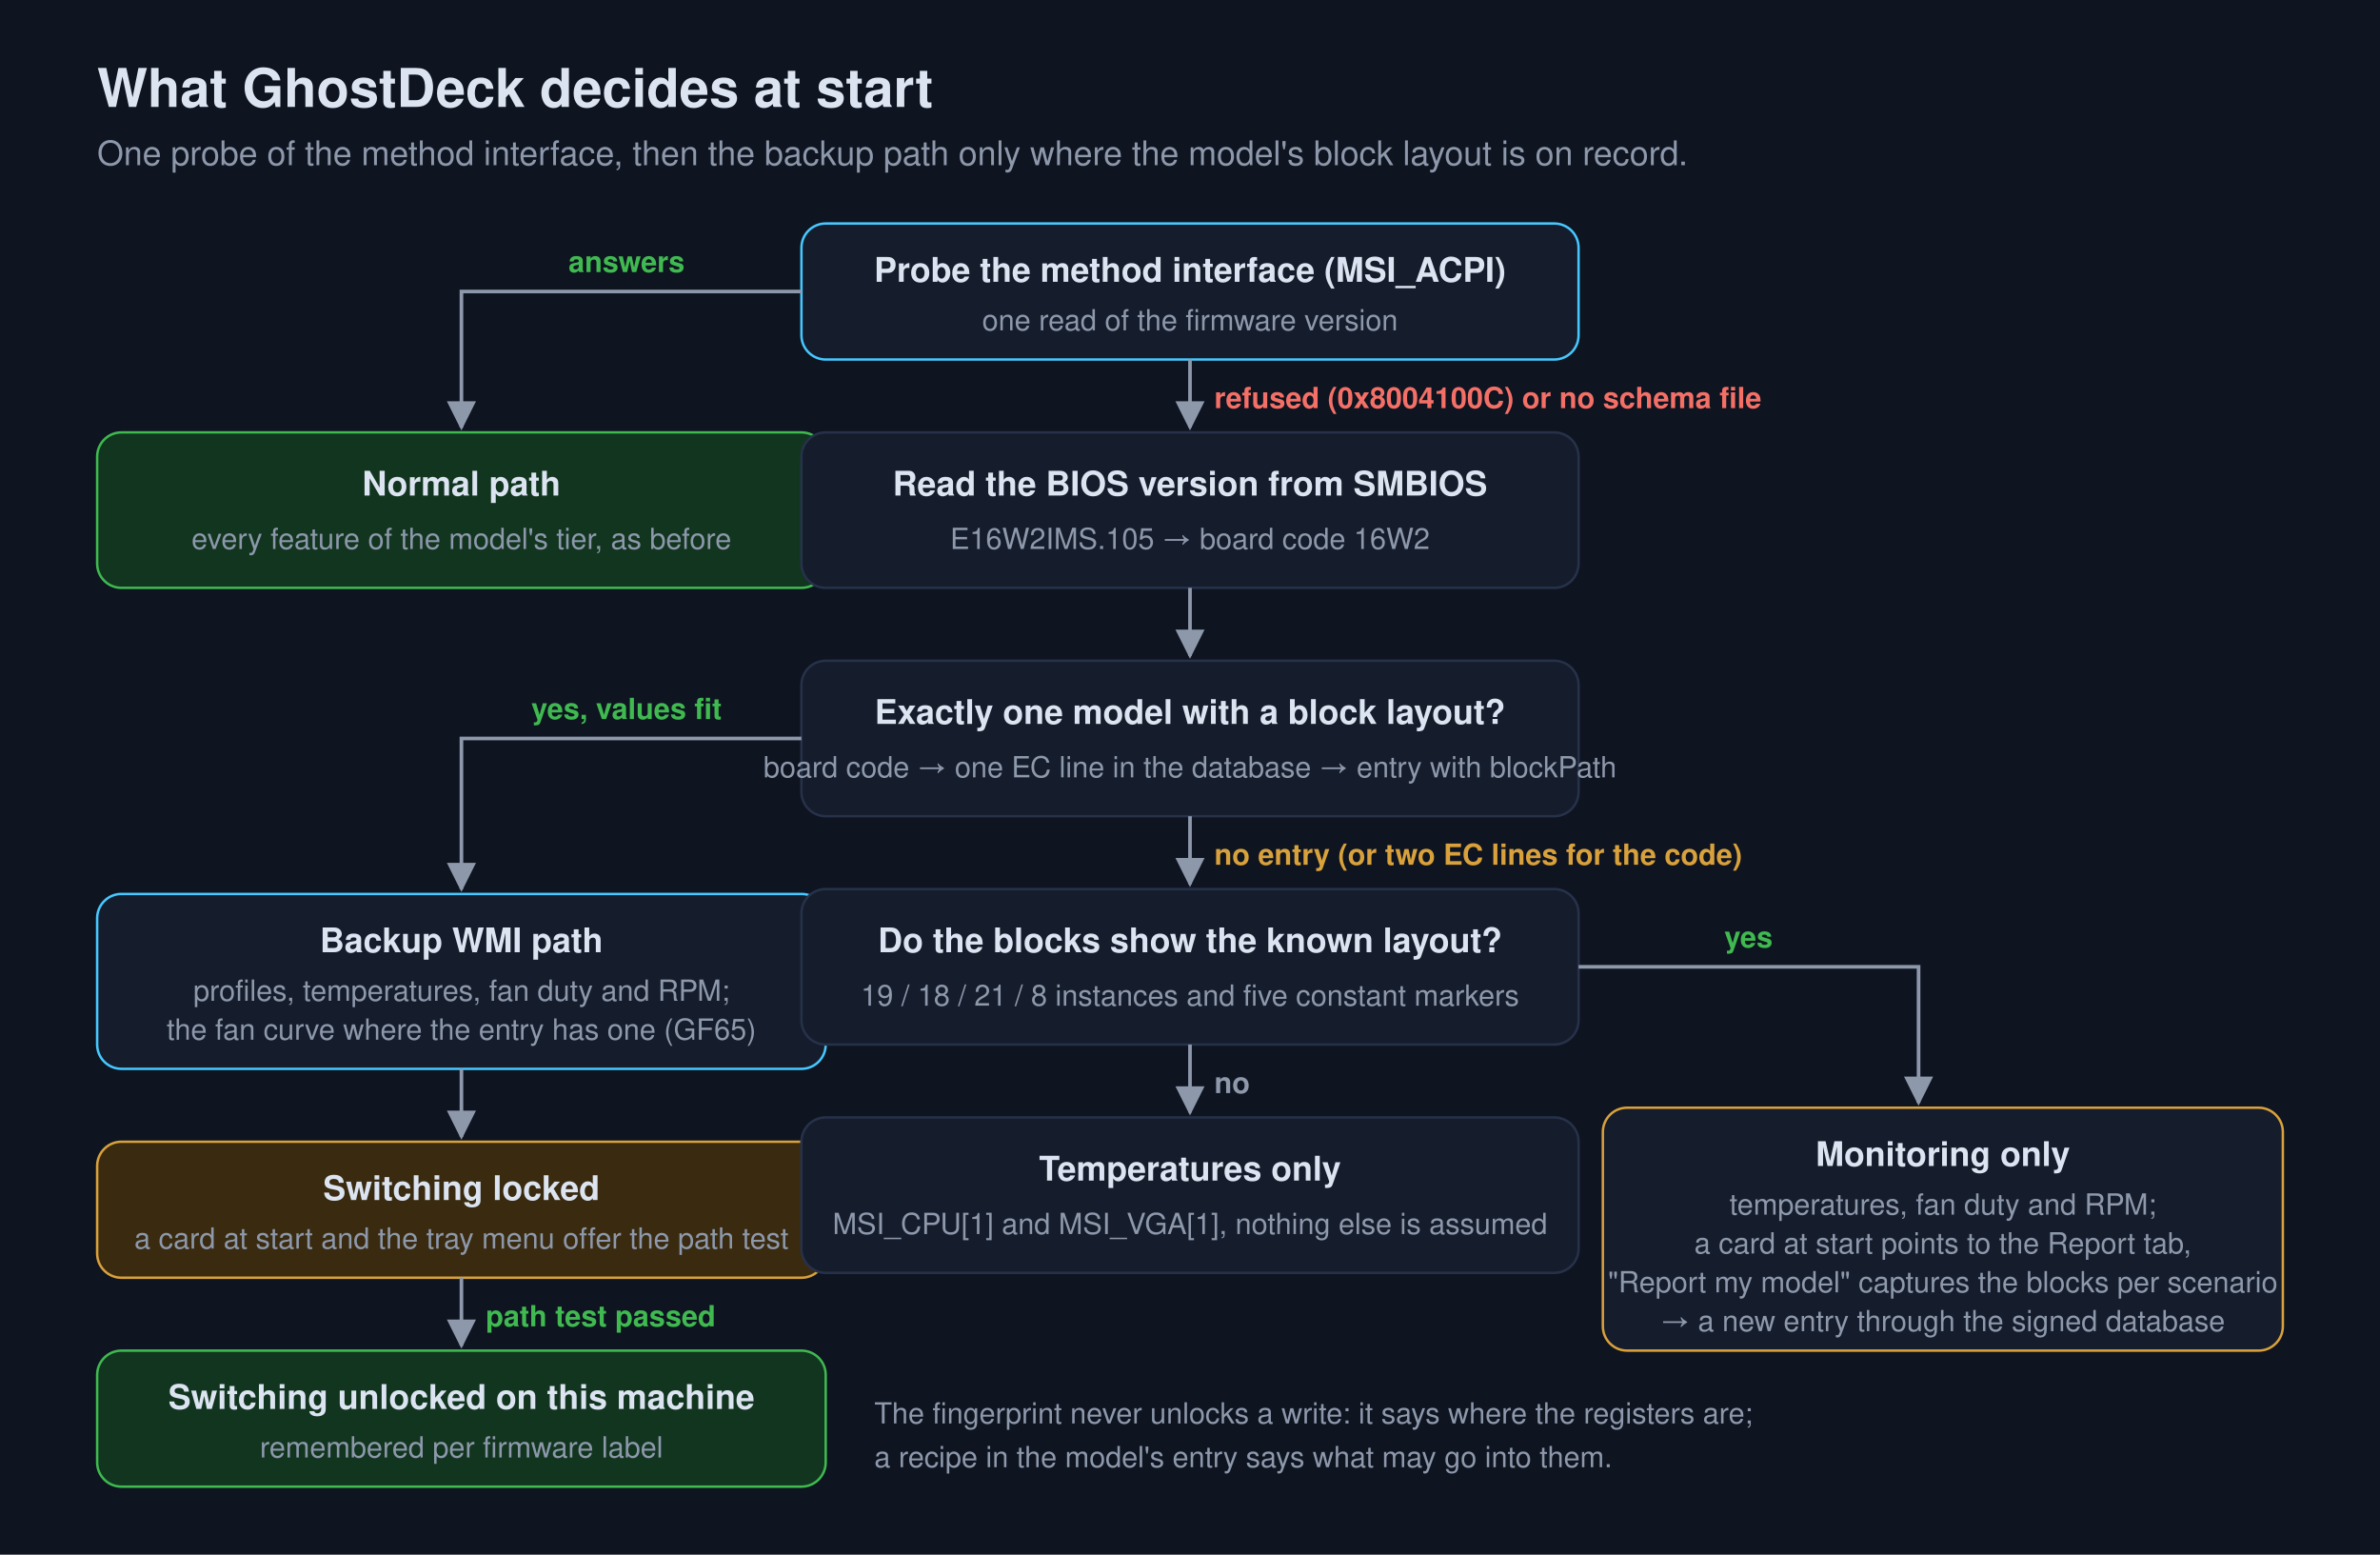
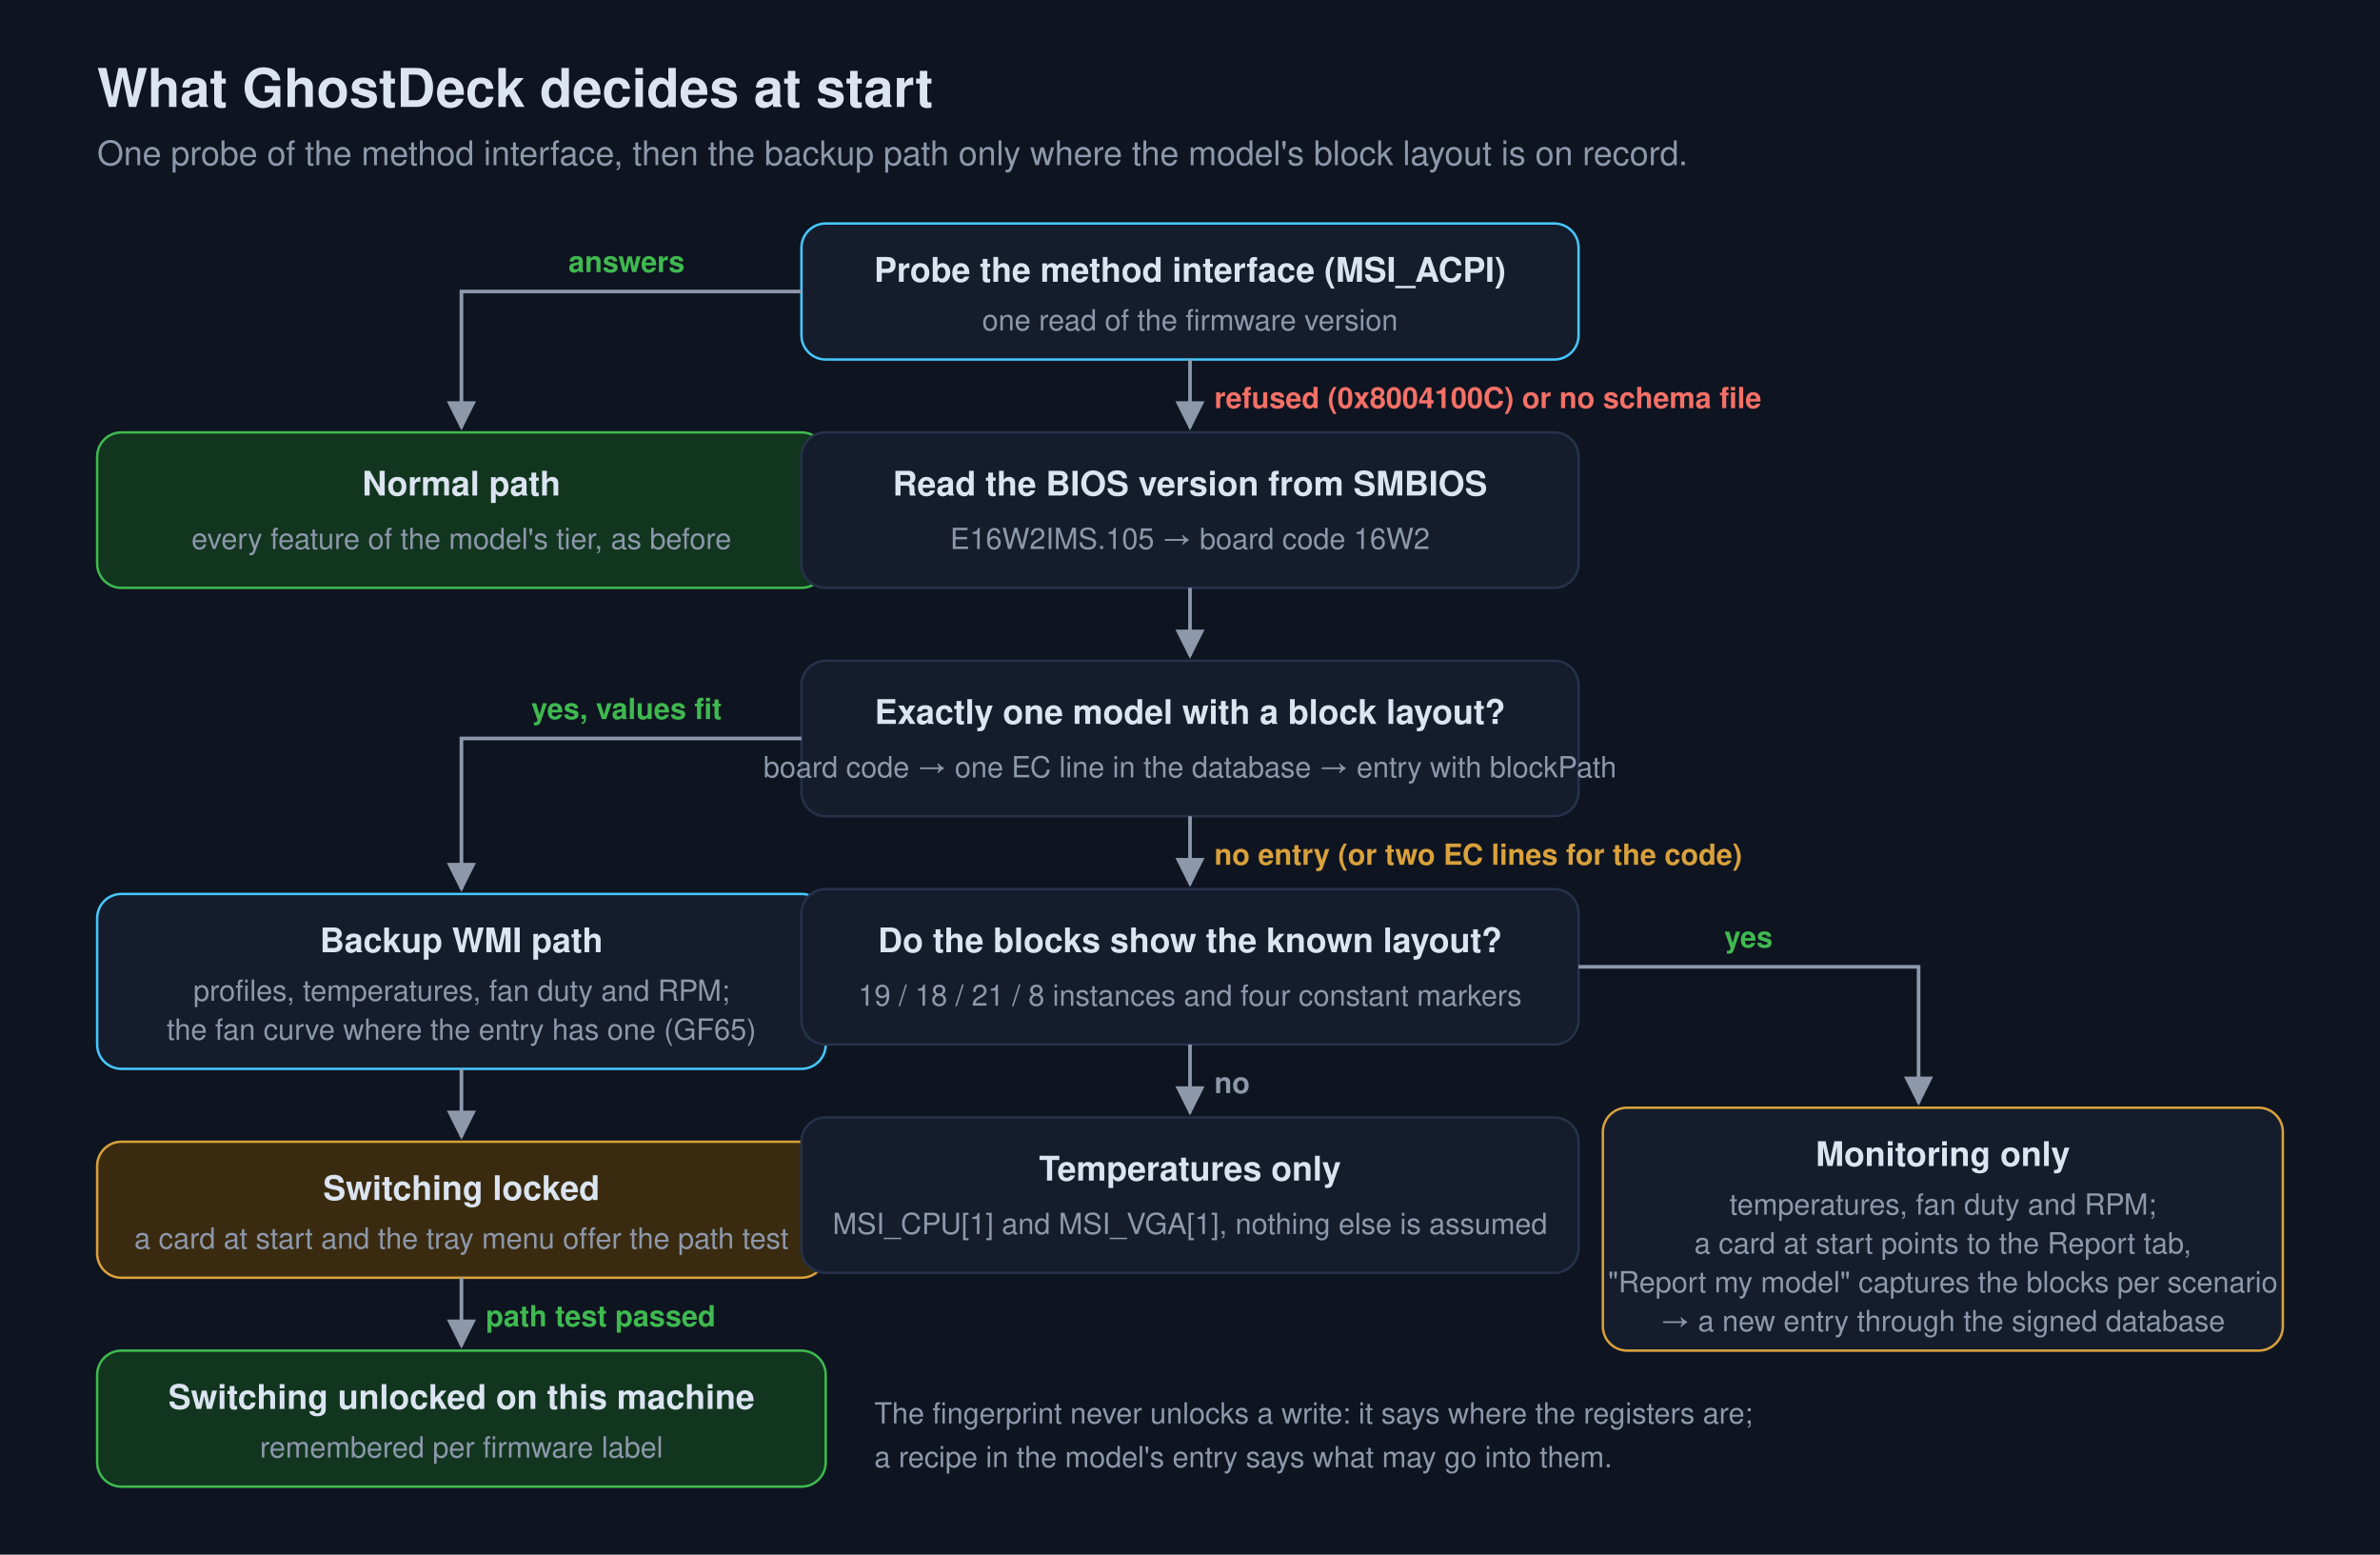
<svg xmlns="http://www.w3.org/2000/svg" viewBox="0 0 980 640" width="980" height="640" font-family="Segoe UI, Helvetica, Arial, sans-serif">
  <defs>
    <marker id="a" viewBox="0 0 10 10" refX="9" refY="5" markerWidth="8" markerHeight="8" orient="auto-start-reverse">
      <path d="M0,0 L10,5 L0,10 z" fill="#8d98ab" />
    </marker>
  </defs>
  <rect width="980" height="640" fill="#0e1420" />
  <text x="40" y="44" fill="#dbe4f0" font-size="22" font-weight="600">What GhostDeck decides at start</text>
  <text x="40" y="68" fill="#8d98ab" font-size="14">One probe of the method interface, then the backup path only where the model's block layout is on record.</text>
  <rect x="330" y="92" width="320" height="56" rx="10" fill="#151d2c" stroke="#46c8ff" />
  <text x="490" y="116" fill="#dbe4f0" font-size="14" font-weight="600" text-anchor="middle">Probe the method interface (MSI_ACPI)</text>
  <text x="490" y="136" fill="#8d98ab" font-size="12" text-anchor="middle">one read of the firmware version</text>
  <path d="M330,120 L190,120 L190,176" fill="none" stroke="#8d98ab" stroke-width="1.5" marker-end="url(#a)" />
  <text x="258" y="112" fill="#3fb950" font-size="12" font-weight="600" text-anchor="middle">answers</text>
  <rect x="40" y="178" width="300" height="64" rx="10" fill="#12351f" stroke="#3fb950" />
  <text x="190" y="204" fill="#dbe4f0" font-size="14" font-weight="600" text-anchor="middle">Normal path</text>
  <text x="190" y="226" fill="#8d98ab" font-size="12" text-anchor="middle">every feature of the model's tier, as before</text>
  <line x1="490" y1="148" x2="490" y2="176" stroke="#8d98ab" stroke-width="1.5" marker-end="url(#a)" />
  <text x="500" y="168" fill="#f47067" font-size="12" font-weight="600">refused (0x8004100C) or no schema file</text>
  <rect x="330" y="178" width="320" height="64" rx="10" fill="#151d2c" stroke="#26314a" />
  <text x="490" y="204" fill="#dbe4f0" font-size="14" font-weight="600" text-anchor="middle">Read the BIOS version from SMBIOS</text>
  <text x="490" y="226" fill="#8d98ab" font-size="12" text-anchor="middle">E16W2IMS.105  →  board code 16W2</text>
  <line x1="490" y1="242" x2="490" y2="270" stroke="#8d98ab" stroke-width="1.5" marker-end="url(#a)" />
  <rect x="330" y="272" width="320" height="64" rx="10" fill="#151d2c" stroke="#26314a" />
  <text x="490" y="298" fill="#dbe4f0" font-size="14" font-weight="600" text-anchor="middle">Exactly one model with a block layout?</text>
  <text x="490" y="320" fill="#8d98ab" font-size="12" text-anchor="middle">board code → one EC line in the database → entry with blockPath</text>
  <path d="M330,304 L190,304 L190,366" fill="none" stroke="#8d98ab" stroke-width="1.5" marker-end="url(#a)" />
  <text x="258" y="296" fill="#3fb950" font-size="12" font-weight="600" text-anchor="middle">yes, values fit</text>
  <rect x="40" y="368" width="300" height="72" rx="10" fill="#151d2c" stroke="#46c8ff" />
  <text x="190" y="392" fill="#dbe4f0" font-size="14" font-weight="600" text-anchor="middle">Backup WMI path</text>
  <text x="190" y="412" fill="#8d98ab" font-size="12" text-anchor="middle">profiles, temperatures, fan duty and RPM;</text>
  <text x="190" y="428" fill="#8d98ab" font-size="12" text-anchor="middle">the fan curve where the entry has one (GF65)</text>
  <line x1="190" y1="440" x2="190" y2="468" stroke="#8d98ab" stroke-width="1.5" marker-end="url(#a)" />
  <rect x="40" y="470" width="300" height="56" rx="10" fill="#3a2b10" stroke="#d9a13b" />
  <text x="190" y="494" fill="#dbe4f0" font-size="14" font-weight="600" text-anchor="middle">Switching locked</text>
  <text x="190" y="514" fill="#8d98ab" font-size="12" text-anchor="middle">a card at start and the tray menu offer the path test</text>
  <line x1="190" y1="526" x2="190" y2="554" stroke="#8d98ab" stroke-width="1.5" marker-end="url(#a)" />
  <text x="200" y="546" fill="#3fb950" font-size="12" font-weight="600">path test passed</text>
  <rect x="40" y="556" width="300" height="56" rx="10" fill="#12351f" stroke="#3fb950" />
  <text x="190" y="580" fill="#dbe4f0" font-size="14" font-weight="600" text-anchor="middle">Switching unlocked on this machine</text>
  <text x="190" y="600" fill="#8d98ab" font-size="12" text-anchor="middle">remembered per firmware label</text>
  <line x1="490" y1="336" x2="490" y2="364" stroke="#8d98ab" stroke-width="1.5" marker-end="url(#a)" />
  <text x="500" y="356" fill="#d9a13b" font-size="12" font-weight="600">no entry (or two EC lines for the code)</text>
  <rect x="330" y="366" width="320" height="64" rx="10" fill="#151d2c" stroke="#26314a" />
  <text x="490" y="392" fill="#dbe4f0" font-size="14" font-weight="600" text-anchor="middle">Do the blocks show the known layout?</text>
-   <text x="490" y="414" fill="#8d98ab" font-size="12" text-anchor="middle">19 / 18 / 21 / 8 instances and five constant markers</text>
+   <text x="490" y="414" fill="#8d98ab" font-size="12" text-anchor="middle">19 / 18 / 21 / 8 instances and four constant markers</text>
  <path d="M650,398 L790,398 L790,454" fill="none" stroke="#8d98ab" stroke-width="1.5" marker-end="url(#a)" />
  <text x="720" y="390" fill="#3fb950" font-size="12" font-weight="600" text-anchor="middle">yes</text>
  <rect x="660" y="456" width="280" height="100" rx="10" fill="#151d2c" stroke="#d9a13b" />
  <text x="800" y="480" fill="#dbe4f0" font-size="14" font-weight="600" text-anchor="middle">Monitoring only</text>
  <text x="800" y="500" fill="#8d98ab" font-size="12" text-anchor="middle">temperatures, fan duty and RPM;</text>
  <text x="800" y="516" fill="#8d98ab" font-size="12" text-anchor="middle">a card at start points to the Report tab,</text>
  <text x="800" y="532" fill="#8d98ab" font-size="12" text-anchor="middle">"Report my model" captures the blocks per scenario</text>
  <text x="800" y="548" fill="#8d98ab" font-size="12" text-anchor="middle">→ a new entry through the signed database</text>
  <line x1="490" y1="430" x2="490" y2="458" stroke="#8d98ab" stroke-width="1.5" marker-end="url(#a)" />
  <text x="500" y="450" fill="#8d98ab" font-size="12" font-weight="600">no</text>
  <rect x="330" y="460" width="320" height="64" rx="10" fill="#151d2c" stroke="#26314a" />
  <text x="490" y="486" fill="#dbe4f0" font-size="14" font-weight="600" text-anchor="middle">Temperatures only</text>
  <text x="490" y="508" fill="#8d98ab" font-size="12" text-anchor="middle">MSI_CPU[1] and MSI_VGA[1], nothing else is assumed</text>
  <text x="360" y="586" fill="#8d98ab" font-size="12">The fingerprint never unlocks a write: it says where the registers are;</text>
  <text x="360" y="604" fill="#8d98ab" font-size="12">a recipe in the model's entry says what may go into them.</text>
</svg>
